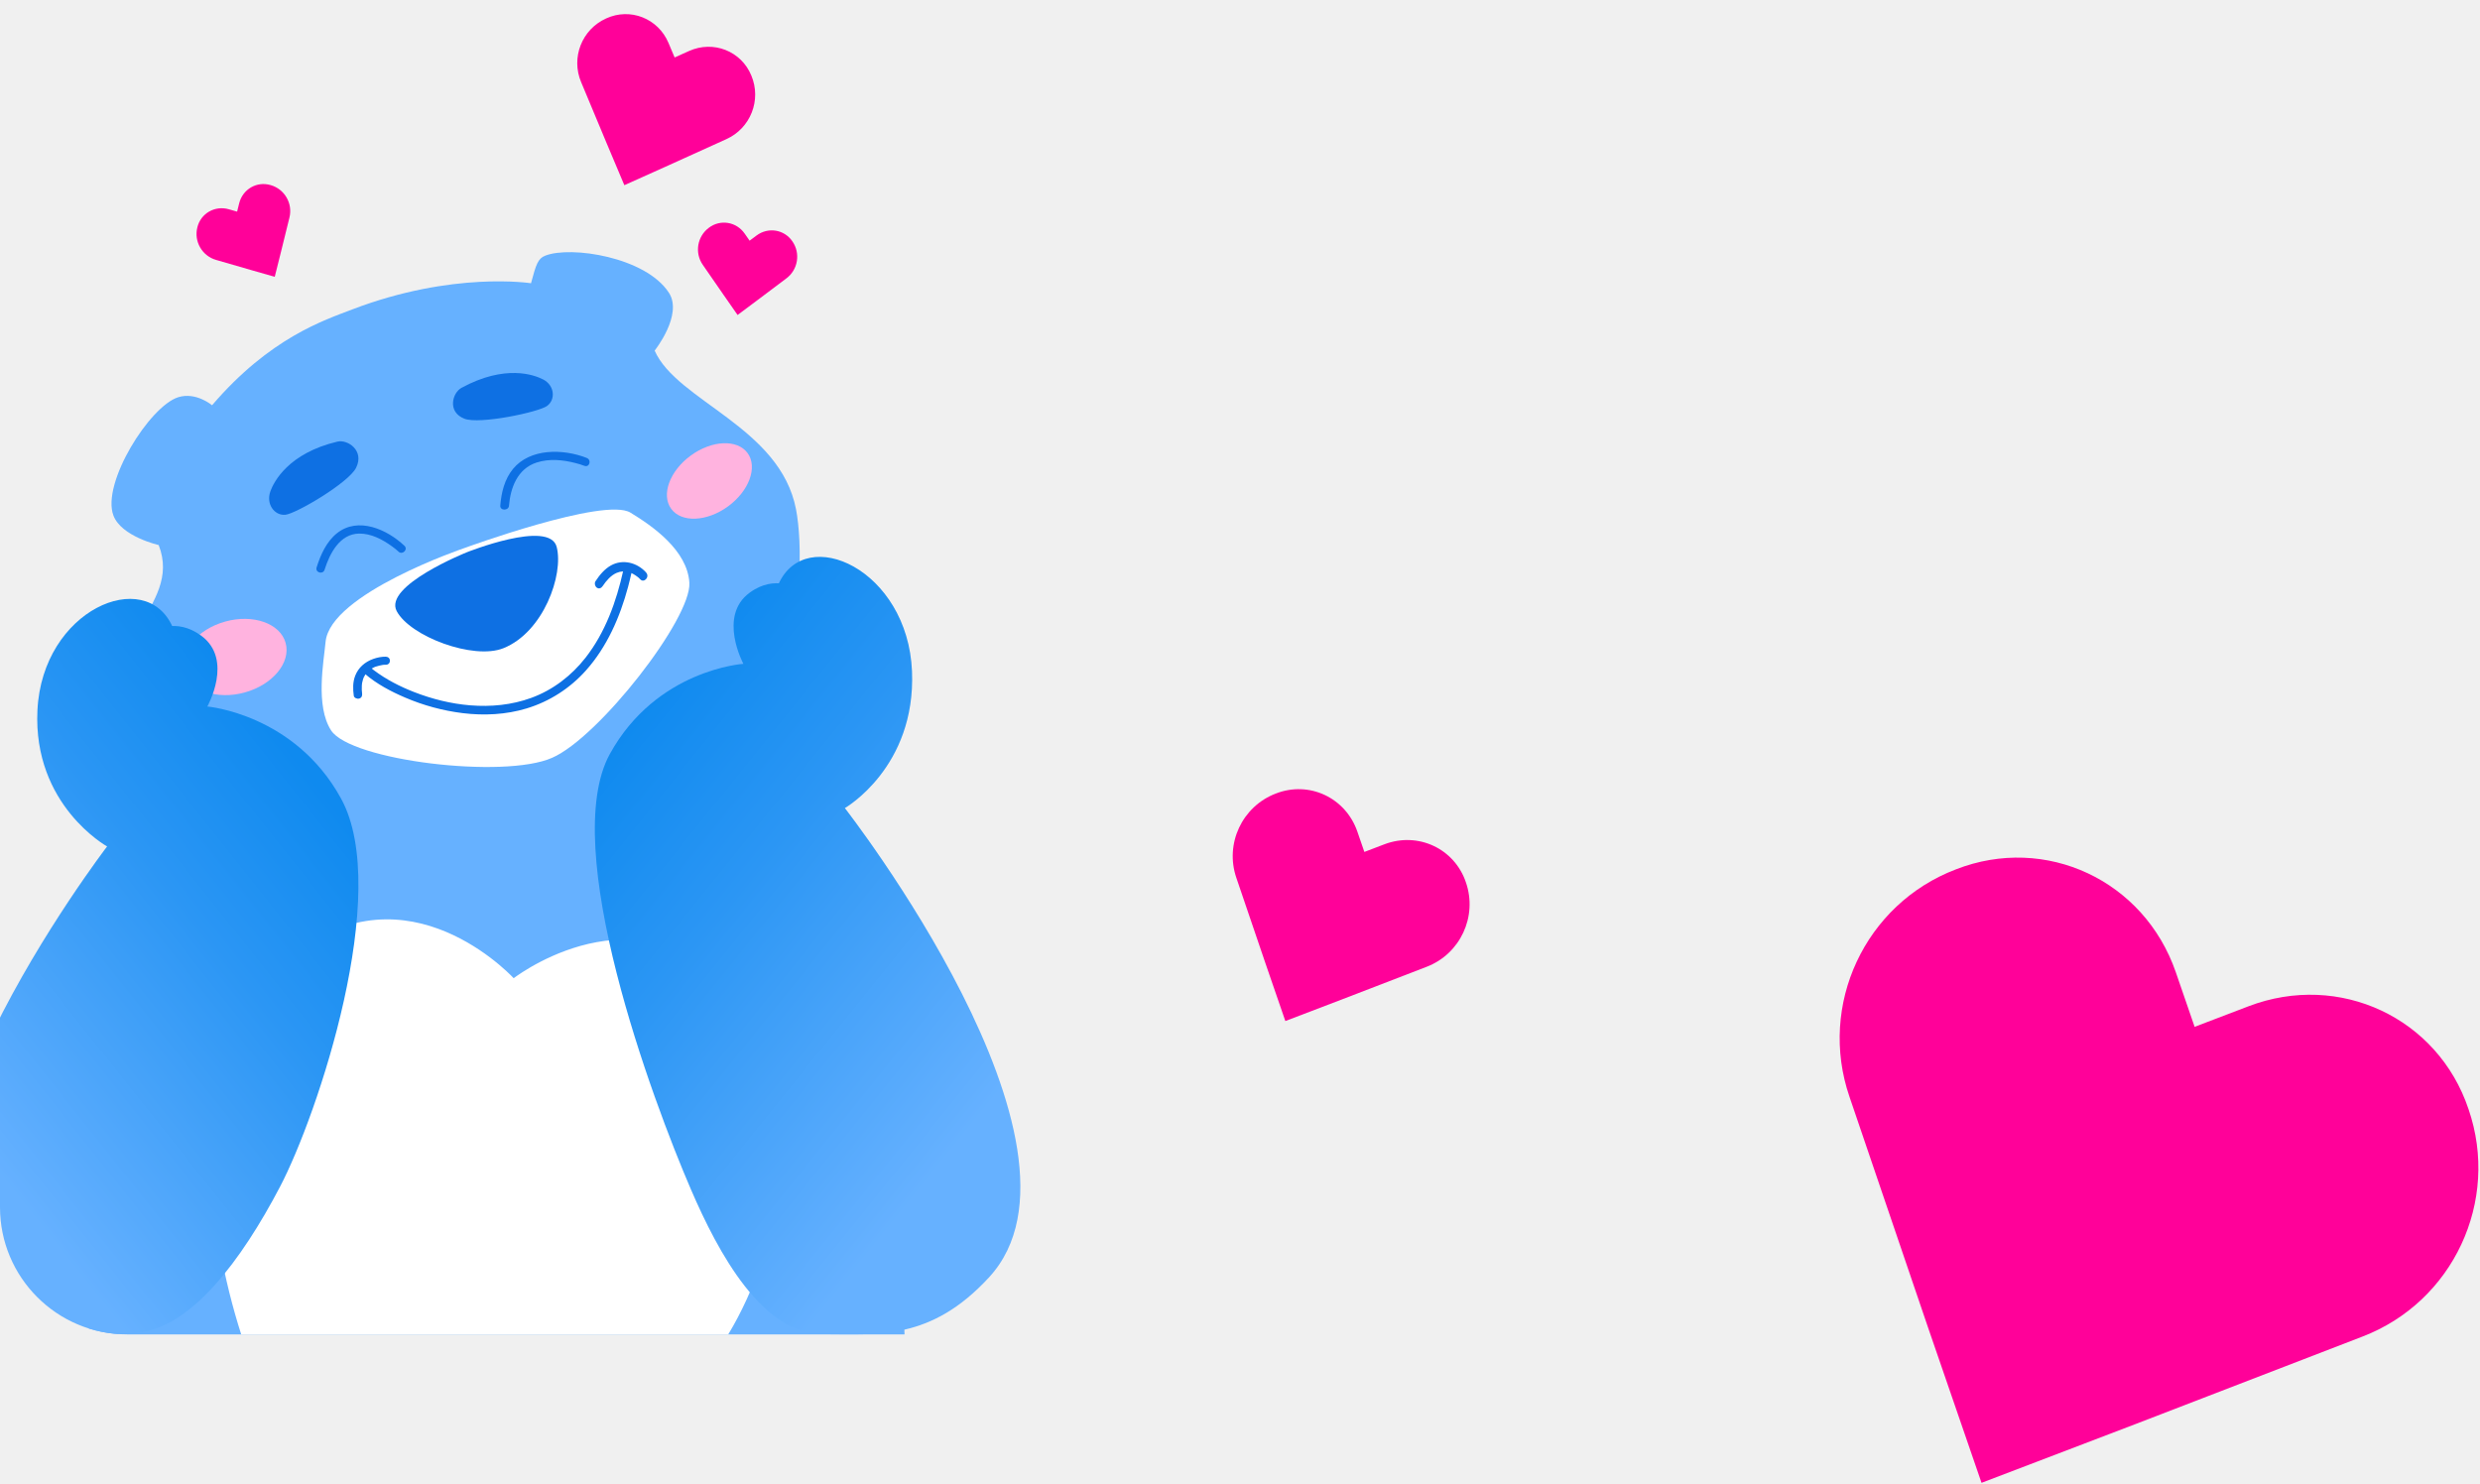
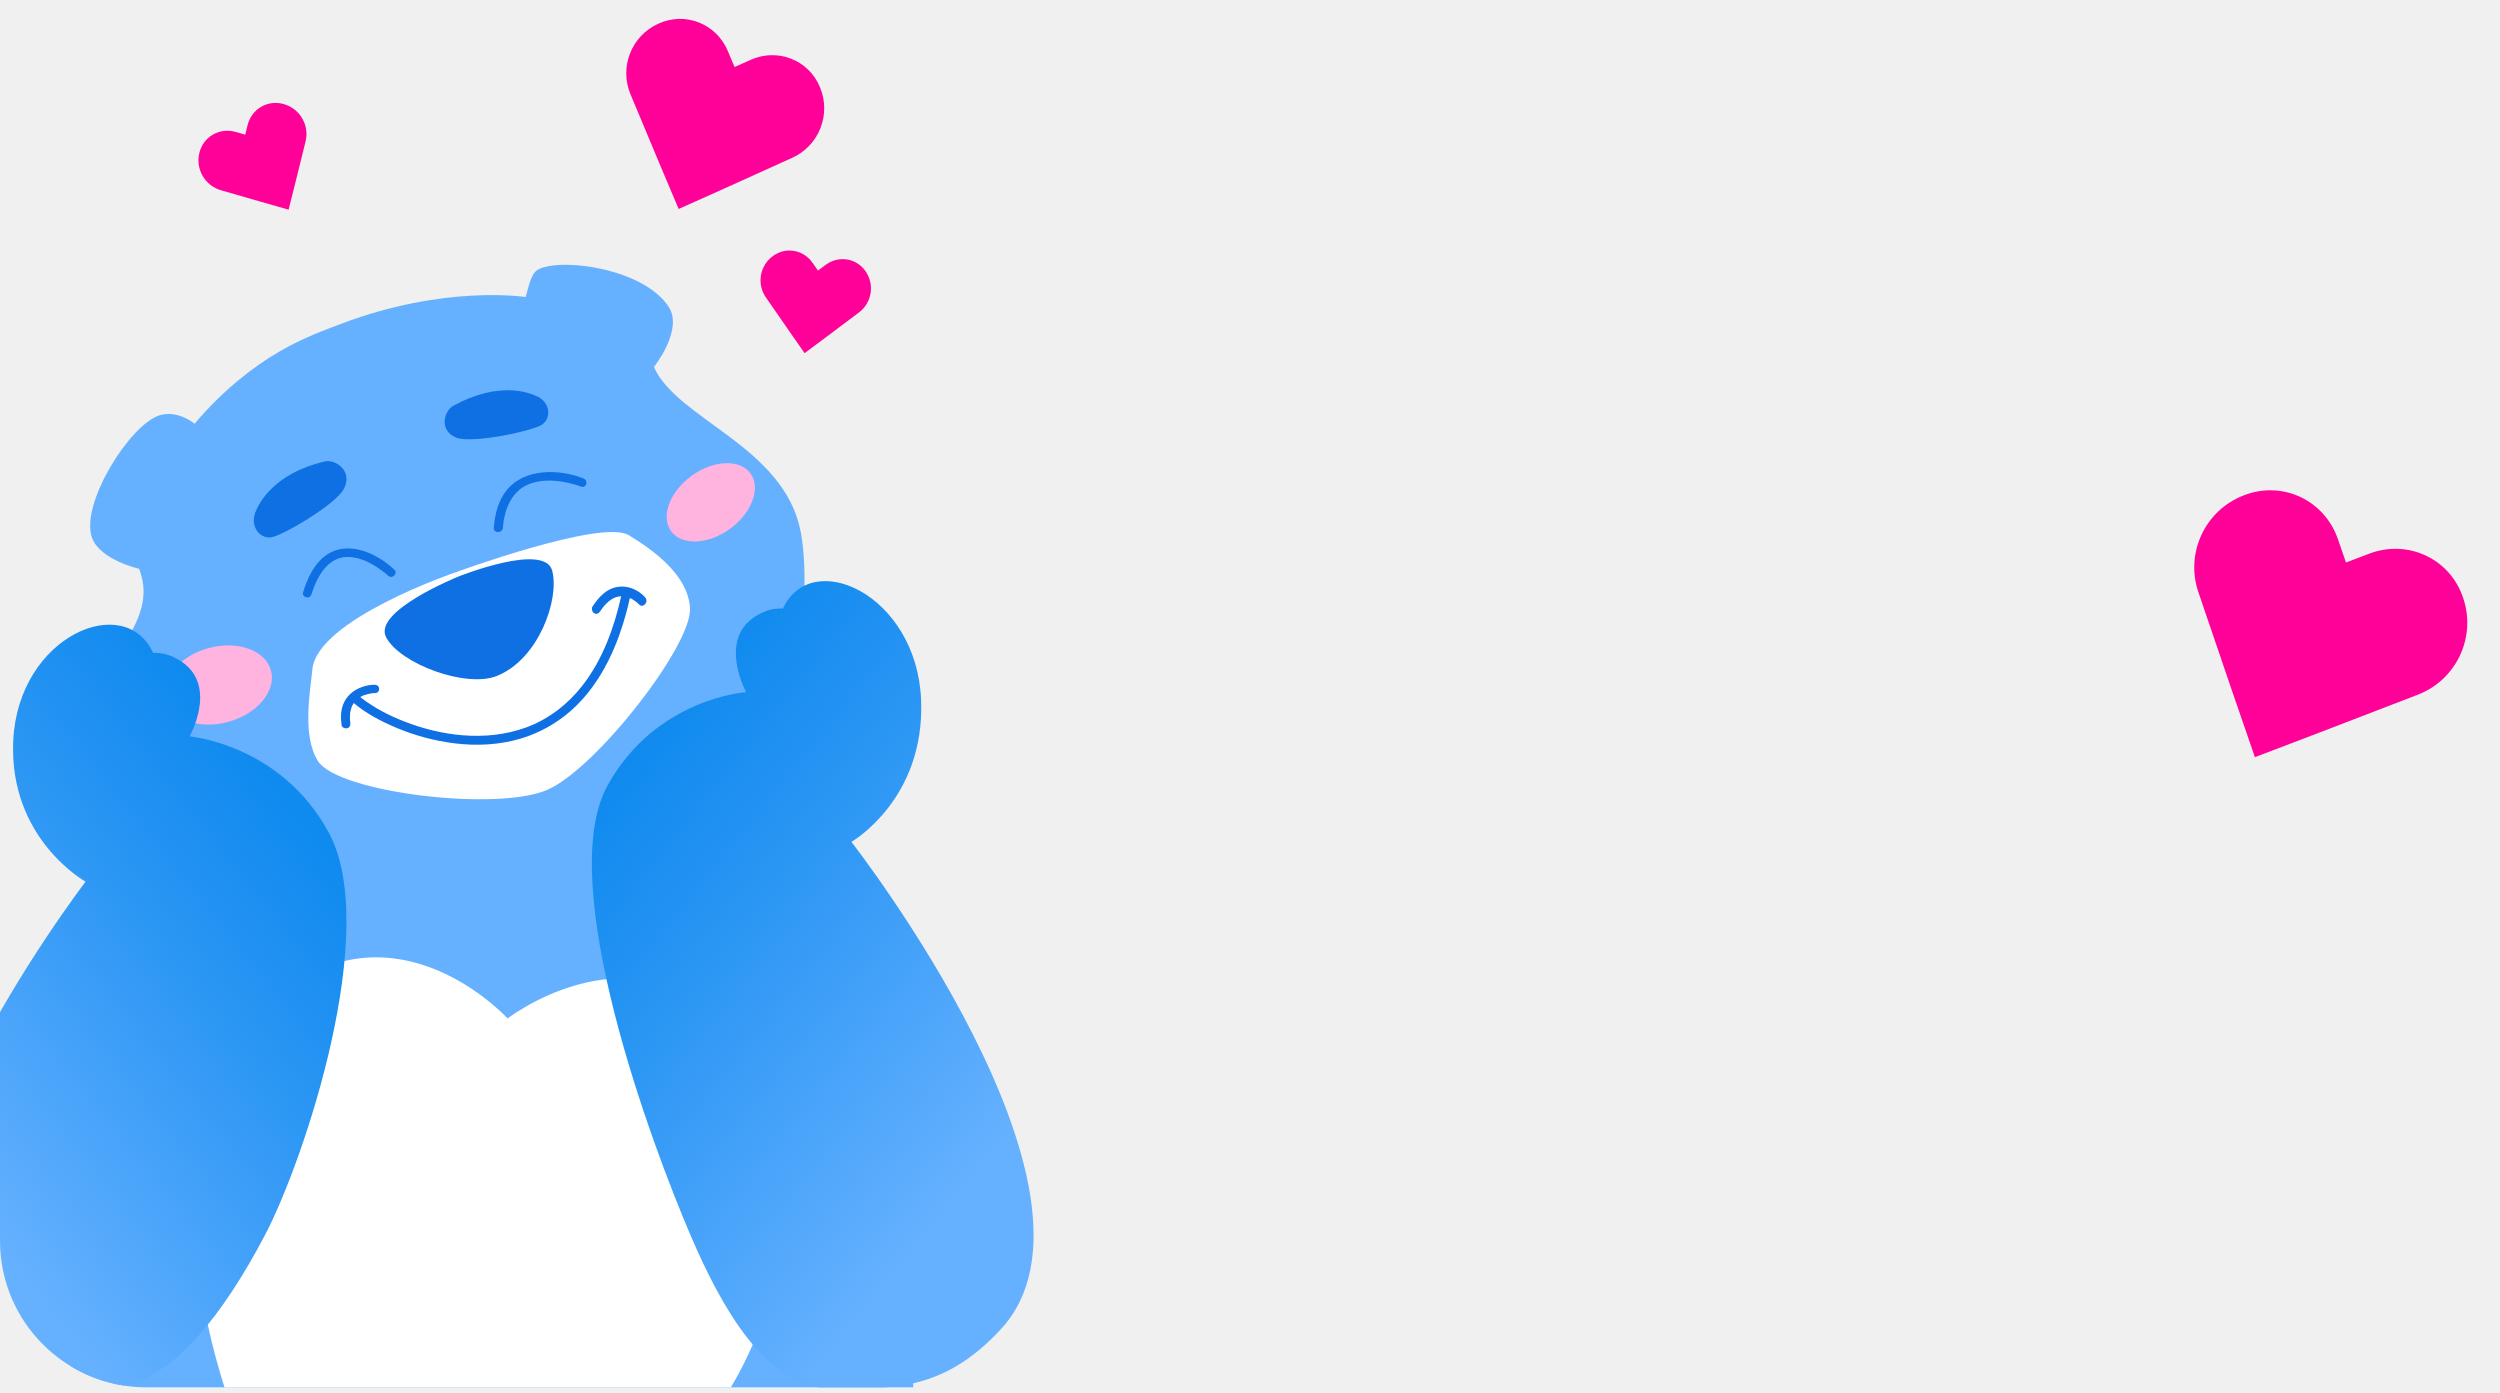
- <svg xmlns="http://www.w3.org/2000/svg" width="351" height="210" viewBox="0 0 351 210" fill="none">
-   <g clip-path="url(#clip0_121_20518)">
-     <path d="M32.029 119.449C31.456 120.186 12.062 189.861 12.062 189.861L128.057 189.695L127.197 169.067L117.186 115.506L32.034 119.454L32.029 119.449Z" fill="#66B1FF" />
-     <path d="M39.983 136.39C56.308 121.753 71.482 137.161 72.703 138.45C74.126 137.378 91.745 124.756 105.301 141.914C115.285 154.55 110.459 176.692 103.069 188.862H34.137C29.445 174.202 25.664 149.225 39.988 136.385" fill="white" />
-     <path d="M110.74 116.675C110.74 116.675 46.756 126.971 42.424 123.432C38.734 120.421 22.255 105.891 19.821 101.979C12.709 90.556 25.987 86.162 22.458 77.144C22.458 77.144 17.166 75.944 16.048 72.951C14.348 68.396 21.165 57.493 25.23 56.219C27.742 55.434 30.014 57.359 30.014 57.359C38.203 47.789 45.929 45.303 49.818 43.809C64.108 38.334 75.155 40.09 75.155 40.09C75.88 37.373 76.143 36.592 77.168 36.187C80.78 34.758 91.403 36.376 94.677 41.441C96.691 44.558 92.654 49.623 92.654 49.623C95.809 56.794 110.43 60.43 112.666 72.101C113.525 76.583 113.839 87.725 109.382 96.689C102.773 109.987 110.745 116.675 110.745 116.675H110.74Z" fill="#66B1FF" />
-     <path d="M34.658 98.002C38.614 96.901 41.196 93.763 40.425 90.993C39.654 88.224 35.822 86.872 31.866 87.974C27.91 89.076 25.328 92.214 26.099 94.983C26.87 97.752 30.702 99.104 34.658 98.002Z" fill="#FFB3DF" />
-     <path d="M103.029 71.68C106.016 69.504 107.263 66.126 105.812 64.134C104.362 62.142 100.764 62.291 97.777 64.467C94.789 66.643 93.543 70.021 94.993 72.013C96.443 74.005 100.041 73.856 103.029 71.68Z" fill="#FFB3DF" />
-     <path d="M15.159 119.799C15.159 119.799 -21.793 168.126 -2.368 182.841C5.556 188.848 11.031 189.318 19.41 188.613C27.049 187.972 34.185 178.346 39.614 168.001C44.979 157.781 55.503 126.24 48.276 113.032C41.714 101.042 29.342 99.995 29.342 99.995C29.342 99.995 33.075 93.389 28.517 90.001C24.866 87.285 21.675 89.341 21.675 89.341L24.422 88.724C20.611 80.094 5.996 86.262 5.299 100.521C4.644 113.972 15.154 119.799 15.154 119.799H15.159Z" fill="url(#paint0_linear_121_20518)" />
-     <path d="M119.576 114.373C119.576 114.373 156.975 162.316 139.993 180.777C131.697 189.791 124.259 188.83 116.509 188.835C107.892 188.835 101.708 177.437 97.801 168.377C92.291 155.598 79.042 119.889 86.319 106.704C92.921 94.738 105.215 93.957 105.215 93.957C105.215 93.957 101.556 87.203 106.106 83.881C109.751 81.219 112.901 83.368 112.901 83.368L110.178 82.684C114.026 74.054 128.492 80.605 129.08 95.02C129.635 108.621 119.576 114.373 119.576 114.373Z" fill="url(#paint1_linear_121_20518)" />
-     <path d="M89.219 72.551C85.521 70.307 65.576 77.623 65.576 77.623C65.576 77.623 46.702 84.043 46.079 90.854C45.818 93.678 44.618 99.886 46.854 103.368C49.598 107.645 71.34 110.28 78.144 107.254C84.728 104.398 97.878 87.557 97.567 82.48C97.287 77.885 92.38 74.473 89.223 72.551H89.219Z" fill="white" />
-     <path d="M38.27 69.525C38.765 68.181 40.817 64.146 47.758 62.503C49.195 62.161 51.612 63.757 50.401 66.202C49.343 68.338 41.875 72.716 40.387 72.858C38.857 73.001 37.605 71.348 38.275 69.525H38.27Z" fill="#0E70E3" />
-     <path d="M76.847 53.697C75.619 53.06 71.506 51.525 65.311 54.896C64.027 55.596 63.266 58.317 65.737 59.266C67.892 60.098 76.238 58.33 77.43 57.454C78.654 56.554 78.516 54.551 76.852 53.692L76.847 53.697Z" fill="#0E70E3" />
-     <path d="M66.016 78.189C66.016 78.189 54.247 82.909 56.145 86.493C58.042 90.077 67.006 93.446 71.253 91.743C76.914 89.472 79.798 81.351 78.789 77.41C77.78 73.469 66.011 78.189 66.011 78.189H66.016Z" fill="#0E70E3" />
-     <path d="M57.237 77.245C54.778 74.921 50.681 73.088 47.693 75.471C46.203 76.658 45.373 78.523 44.812 80.31C44.583 81.042 45.709 81.365 45.938 80.637C46.674 78.314 48.092 75.567 50.816 75.521C52.516 75.494 54.132 76.349 55.496 77.34C55.635 77.44 55.769 77.545 55.904 77.65C56.025 77.745 55.859 77.609 56.007 77.731C56.052 77.768 56.093 77.804 56.137 77.841C56.227 77.918 56.317 77.995 56.402 78.077C56.954 78.6 57.793 77.768 57.241 77.245H57.237Z" fill="#0E70E3" />
-     <path d="M83.04 64.812C79.667 63.493 75.02 63.436 72.606 66.369C71.393 67.846 70.953 69.74 70.807 71.562C70.746 72.305 71.983 72.314 72.04 71.575C72.243 69.08 73.216 66.342 75.955 65.462C77.75 64.887 79.672 65.077 81.443 65.537C81.868 65.648 82.293 65.767 82.7 65.927C83.432 66.214 83.767 65.099 83.04 64.816V64.812Z" fill="#0E70E3" />
-     <path d="M51.671 95.396C53.343 96.82 55.316 97.865 57.327 98.725C59.925 99.839 62.677 100.588 65.489 100.934C68.5 101.304 71.618 101.152 74.531 100.269C77.774 99.289 80.678 97.416 82.93 94.892C85.913 91.55 87.747 87.339 88.896 83.049C89.072 82.393 89.229 81.732 89.378 81.066C89.544 80.308 88.382 79.971 88.215 80.734C87.242 85.125 85.672 89.507 82.874 93.085C80.887 95.632 78.242 97.666 75.189 98.775C72.428 99.783 69.468 100.065 66.55 99.829C63.821 99.608 61.13 98.933 58.582 97.939C56.627 97.176 54.654 96.173 52.935 94.874C52.792 94.768 52.931 94.874 52.778 94.754C52.699 94.689 52.616 94.62 52.537 94.555C51.949 94.051 51.078 94.892 51.671 95.401V95.396Z" fill="#0E70E3" />
-     <path d="M91.451 81.031C90.153 79.595 88.127 79.109 86.478 80.024C85.574 80.525 84.87 81.368 84.28 82.268C84.089 82.559 84.23 83.014 84.484 83.183C84.784 83.382 85.106 83.244 85.297 82.953C85.806 82.186 86.474 81.43 87.264 81.087C87.854 80.832 88.431 80.821 88.963 80.975C89.094 81.01 89.226 81.056 89.353 81.113C89.417 81.138 89.485 81.169 89.548 81.199C89.426 81.138 89.589 81.22 89.612 81.235C89.812 81.348 90.003 81.47 90.184 81.608C90.257 81.665 90.33 81.726 90.402 81.782C90.33 81.711 90.529 81.884 90.402 81.782C90.425 81.803 90.448 81.823 90.466 81.844C90.511 81.889 90.557 81.93 90.602 81.981C91.147 82.585 91.996 81.649 91.451 81.046V81.031Z" fill="#0E70E3" />
-     <path d="M54.595 92.944C54.007 92.935 53.391 93.061 52.846 93.253C51.642 93.679 50.719 94.492 50.276 95.632C49.921 96.541 49.94 97.524 50.071 98.472C50.113 98.776 50.528 98.946 50.817 98.876C51.171 98.789 51.293 98.489 51.251 98.18C51.204 97.828 51.185 97.402 51.213 97.023C51.218 96.928 51.232 96.832 51.241 96.736C51.241 96.719 51.255 96.623 51.241 96.723C51.246 96.689 51.255 96.654 51.26 96.619C51.293 96.454 51.335 96.288 51.386 96.127C51.409 96.054 51.437 95.975 51.47 95.901C51.488 95.858 51.559 95.714 51.503 95.827C51.568 95.697 51.638 95.571 51.722 95.449C51.759 95.392 51.801 95.336 51.843 95.279C51.876 95.236 51.964 95.14 51.876 95.236C51.964 95.14 52.057 95.045 52.156 94.953C52.239 94.875 52.333 94.805 52.426 94.736C52.281 94.844 52.454 94.718 52.487 94.697C52.538 94.662 52.589 94.631 52.645 94.601C52.738 94.549 52.837 94.501 52.93 94.453C52.981 94.427 53.037 94.405 53.088 94.383C53.111 94.375 53.13 94.366 53.154 94.357C53.266 94.309 53.014 94.401 53.135 94.366C53.489 94.257 53.83 94.162 54.198 94.105C54.212 94.105 54.226 94.105 54.245 94.101C54.361 94.083 54.179 94.118 54.17 94.109C54.184 94.118 54.268 94.101 54.287 94.096C54.338 94.092 54.389 94.088 54.446 94.088C54.497 94.088 54.548 94.083 54.595 94.088C55.378 94.096 55.392 92.961 54.608 92.953L54.595 92.944Z" fill="#0E70E3" />
+ <svg xmlns="http://www.w3.org/2000/svg" width="307" height="171" viewBox="0 0 307 171" fill="none">
+   <g clip-path="url(#clip0_229_20117)">
+     <path d="M25.702 107.95C25.185 108.614 7.719 171.366 7.719 171.366L112.188 171.217L111.413 152.638L102.397 104.398L25.706 107.954L25.702 107.95Z" fill="#66B1FF" />
+     <path d="M32.869 123.208C47.572 110.026 61.238 123.903 62.337 125.064C63.62 124.099 79.488 112.73 91.697 128.183C100.689 139.564 96.343 159.506 89.687 170.467H27.603C23.378 157.264 19.973 134.768 32.873 123.204" fill="white" />
+     <path d="M96.594 105.454C96.594 105.454 38.968 114.728 35.066 111.54C31.742 108.828 16.901 95.742 14.709 92.219C8.303 81.931 20.262 77.973 17.084 69.851C17.084 69.851 12.317 68.77 11.311 66.075C9.78 61.972 15.919 52.153 19.58 51.006C21.843 50.298 23.889 52.033 23.889 52.033C31.264 43.413 38.223 41.173 41.725 39.828C54.595 34.897 64.545 36.479 64.545 36.479C65.198 34.032 65.435 33.328 66.358 32.964C69.611 31.677 79.178 33.134 82.127 37.696C83.941 40.503 80.305 45.065 80.305 45.065C83.146 51.523 96.315 54.798 98.328 65.309C99.102 69.346 99.385 79.381 95.371 87.454C89.419 99.431 96.598 105.454 96.598 105.454H96.594Z" fill="#66B1FF" />
+     <path d="M28.075 88.634C31.638 87.642 33.964 84.815 33.269 82.321C32.575 79.827 29.124 78.61 25.561 79.602C21.998 80.594 19.672 83.42 20.367 85.914C21.061 88.409 24.512 89.626 28.075 88.634Z" fill="#FFB3DF" />
+     <path d="M89.649 64.933C92.34 62.974 93.462 59.931 92.156 58.137C90.85 56.343 87.61 56.477 84.919 58.436C82.228 60.396 81.106 63.439 82.412 65.233C83.718 67.027 86.958 66.892 89.649 64.933Z" fill="#FFB3DF" />
+     <path d="M10.509 108.266C10.509 108.266 -22.771 151.79 -5.276 165.043C1.86 170.453 6.792 170.877 14.337 170.242C21.218 169.664 27.644 160.995 32.534 151.678C37.367 142.473 46.845 114.066 40.336 102.171C34.426 91.371 23.283 90.429 23.283 90.429C23.283 90.429 26.645 84.479 22.54 81.427C19.252 78.982 16.378 80.834 16.378 80.834L18.851 80.277C15.419 72.505 2.257 78.06 1.629 90.902C1.039 103.018 10.505 108.266 10.505 108.266H10.509Z" fill="url(#paint0_linear_229_20117)" />
+     <path d="M104.552 103.383C104.552 103.383 138.235 146.562 122.94 163.19C115.468 171.308 108.77 170.442 101.79 170.446C94.029 170.446 88.459 160.181 84.94 152.021C79.978 140.512 68.045 108.351 74.599 96.476C80.545 85.699 91.618 84.996 91.618 84.996C91.618 84.996 88.323 78.912 92.42 75.921C95.703 73.524 98.54 75.459 98.54 75.459L96.088 74.843C99.553 67.07 112.582 72.97 113.111 85.953C113.612 98.203 104.552 103.383 104.552 103.383Z" fill="url(#paint1_linear_229_20117)" />
+     <path d="M77.213 65.721C73.883 63.7 55.919 70.29 55.919 70.29C55.919 70.29 38.921 76.072 38.36 82.206C38.125 84.749 37.044 90.341 39.057 93.476C41.529 97.328 61.11 99.701 67.239 96.976C73.169 94.404 85.012 79.236 84.732 74.664C84.48 70.526 80.06 67.453 77.217 65.721H77.213Z" fill="white" />
+     <path d="M31.327 62.991C31.772 61.781 33.62 58.146 39.871 56.666C41.166 56.359 43.343 57.795 42.252 59.998C41.299 61.922 34.573 65.864 33.233 65.993C31.855 66.121 30.727 64.633 31.331 62.991H31.327Z" fill="#0E70E3" />
+     <path d="M66.07 48.737C64.964 48.165 61.26 46.782 55.68 49.818C54.524 50.448 53.839 52.899 56.064 53.754C58.005 54.502 65.521 52.911 66.595 52.121C67.698 51.311 67.574 49.507 66.075 48.733L66.07 48.737Z" fill="#0E70E3" />
+     <path d="M56.311 70.795C56.311 70.795 45.712 75.046 47.421 78.274C49.13 81.502 57.203 84.536 61.028 83.002C66.127 80.957 68.724 73.643 67.815 70.094C66.907 66.544 56.307 70.795 56.307 70.795H56.311Z" fill="#0E70E3" />
+     <path d="M48.413 69.946C46.199 67.853 42.509 66.202 39.818 68.349C38.476 69.418 37.728 71.097 37.223 72.707C37.017 73.366 38.031 73.657 38.237 73.001C38.9 70.909 40.177 68.435 42.63 68.394C44.162 68.369 45.617 69.139 46.845 70.032C46.97 70.122 47.092 70.216 47.213 70.311C47.322 70.397 47.172 70.274 47.306 70.384C47.346 70.417 47.383 70.45 47.423 70.483C47.504 70.552 47.585 70.622 47.661 70.696C48.158 71.167 48.914 70.417 48.417 69.946H48.413Z" fill="#0E70E3" />
+     <path d="M71.652 58.749C68.615 57.562 64.429 57.51 62.255 60.151C61.162 61.482 60.767 63.187 60.635 64.829C60.58 65.498 61.694 65.506 61.745 64.841C61.928 62.594 62.804 60.128 65.271 59.335C66.888 58.817 68.619 58.988 70.214 59.403C70.597 59.502 70.98 59.61 71.346 59.753C72.005 60.012 72.307 59.008 71.652 58.753V58.749Z" fill="#0E70E3" />
+     <path d="M43.397 86.297C44.903 87.579 46.681 88.52 48.491 89.295C50.832 90.298 53.31 90.972 55.842 91.285C58.554 91.618 61.362 91.48 63.986 90.685C66.907 89.803 69.522 88.117 71.55 85.843C74.237 82.833 75.889 79.04 76.924 75.177C77.082 74.586 77.224 73.99 77.358 73.391C77.508 72.708 76.461 72.404 76.31 73.091C75.434 77.046 74.02 80.993 71.5 84.215C69.71 86.509 67.328 88.341 64.579 89.341C62.092 90.248 59.426 90.502 56.798 90.29C54.34 90.09 51.916 89.482 49.622 88.587C47.861 87.9 46.084 86.996 44.536 85.827C44.407 85.731 44.532 85.827 44.394 85.718C44.324 85.66 44.248 85.598 44.177 85.539C43.648 85.086 42.863 85.843 43.397 86.301V86.297Z" fill="#0E70E3" />
+     <path d="M79.226 73.357C78.056 72.064 76.232 71.626 74.747 72.45C73.933 72.901 73.299 73.661 72.767 74.471C72.595 74.734 72.722 75.143 72.951 75.295C73.221 75.475 73.512 75.35 73.683 75.088C74.142 74.397 74.743 73.716 75.455 73.408C75.986 73.178 76.506 73.168 76.985 73.307C77.103 73.339 77.222 73.38 77.336 73.431C77.394 73.454 77.455 73.481 77.512 73.509C77.402 73.454 77.549 73.528 77.57 73.541C77.75 73.643 77.921 73.753 78.085 73.877C78.15 73.928 78.216 73.983 78.281 74.034C78.216 73.969 78.396 74.126 78.281 74.034C78.302 74.052 78.322 74.071 78.339 74.089C78.379 74.13 78.42 74.167 78.461 74.213C78.952 74.757 79.717 73.914 79.226 73.371V73.357Z" fill="#0E70E3" />
+     <path d="M46.027 84.086C45.498 84.079 44.944 84.192 44.452 84.365C43.368 84.748 42.536 85.481 42.138 86.507C41.818 87.326 41.835 88.211 41.953 89.065C41.99 89.339 42.364 89.492 42.625 89.429C42.944 89.351 43.053 89.081 43.016 88.803C42.974 88.485 42.957 88.101 42.982 87.761C42.986 87.674 42.999 87.588 43.007 87.502C43.007 87.487 43.02 87.4 43.007 87.49C43.011 87.459 43.02 87.428 43.024 87.396C43.053 87.248 43.091 87.099 43.137 86.954C43.158 86.887 43.183 86.817 43.213 86.75C43.23 86.711 43.293 86.582 43.242 86.683C43.301 86.566 43.364 86.452 43.44 86.343C43.473 86.292 43.511 86.241 43.549 86.19C43.578 86.151 43.658 86.064 43.578 86.151C43.658 86.064 43.742 85.978 43.83 85.896C43.906 85.826 43.99 85.763 44.074 85.7C43.944 85.798 44.099 85.684 44.129 85.665C44.175 85.634 44.221 85.606 44.271 85.579C44.355 85.532 44.444 85.489 44.528 85.446C44.574 85.422 44.624 85.403 44.67 85.383C44.691 85.375 44.708 85.367 44.729 85.359C44.83 85.316 44.603 85.399 44.712 85.367C45.032 85.269 45.338 85.183 45.67 85.132C45.683 85.132 45.695 85.132 45.712 85.128C45.817 85.113 45.653 85.144 45.645 85.136C45.657 85.144 45.733 85.128 45.75 85.124C45.796 85.121 45.842 85.117 45.893 85.117C45.939 85.117 45.985 85.113 46.027 85.117C46.733 85.124 46.745 84.102 46.04 84.094L46.027 84.086Z" fill="#0E70E3" />
  </g>
-   <path d="M102.786 19.702L94.196 23.593L88.364 26.211L85.881 20.322L82.248 11.623C80.783 8.149 82.357 4.151 85.798 2.606C89.197 1.045 93.147 2.599 94.612 6.073L95.481 8.134L97.522 7.218C100.963 5.673 104.913 7.227 106.336 10.685C107.801 14.16 106.227 18.157 102.786 19.702Z" fill="#FF0199" />
-   <path d="M111.297 39.401L107.185 42.494L104.39 44.581L102.397 41.719L99.47 37.487C98.294 35.798 98.671 33.473 100.32 32.241C101.945 31.006 104.219 31.374 105.395 33.062L106.093 34.064L107.071 33.334C108.72 32.102 110.995 32.47 112.147 34.155C113.323 35.844 112.946 38.169 111.297 39.401Z" fill="#FF0199" />
-   <path d="M40.964 30.801L39.732 35.796L38.885 39.179L35.531 38.22L30.587 36.79C28.608 36.224 27.43 34.184 27.93 32.188C28.408 30.204 30.404 29.052 32.383 29.618L33.557 29.953L33.853 28.769C34.353 26.773 36.348 25.621 38.306 26.199C40.285 26.764 41.464 28.805 40.964 30.801Z" fill="#FF0199" />
-   <path d="M201.9 136.841L189.996 141.43L181.917 144.514L179.1 136.334L174.987 124.254C173.325 119.428 175.799 114.135 180.567 112.315C185.279 110.47 190.455 112.89 192.116 117.717L193.102 120.579L195.929 119.5C200.697 117.681 205.872 120.101 207.479 124.902C209.141 129.728 206.667 135.021 201.9 136.841Z" fill="#FF0199" />
-   <path d="M334.333 189.184L302.236 201.558L280.45 209.874L272.856 187.818L261.765 155.244C257.285 142.231 263.955 127.957 276.81 123.051C289.516 118.076 303.472 124.603 307.952 137.616L310.61 145.335L318.235 142.425C331.089 137.519 345.045 144.046 349.377 156.99C353.858 170.004 347.188 184.277 334.333 189.184Z" fill="#FF0199" />
+   <path d="M97.26 19.389L88.968 23.14L83.338 25.663L80.94 19.985L77.431 11.597C76.017 8.247 77.536 4.392 80.858 2.903C84.139 1.399 87.953 2.897 89.368 6.247L90.207 8.235L92.177 7.351C95.499 5.862 99.312 7.361 100.687 10.695C102.101 14.046 100.582 17.9 97.26 19.389Z" fill="#FF0199" />
+   <path d="M105.474 38.374L101.504 41.356L98.805 43.368L96.88 40.608L94.055 36.529C92.919 34.901 93.283 32.658 94.875 31.471C96.444 30.28 98.64 30.635 99.776 32.263L100.449 33.228L101.394 32.524C102.986 31.337 105.182 31.692 106.294 33.316C107.43 34.944 107.066 37.187 105.474 38.374Z" fill="#FF0199" />
+   <path d="M37.52 17.382L36.287 22.37L35.44 25.748L32.086 24.791L27.142 23.363C25.163 22.798 23.985 20.761 24.484 18.767C24.963 16.786 26.959 15.636 28.938 16.201L30.112 16.536L30.408 15.353C30.908 13.36 32.904 12.21 34.862 12.787C36.841 13.351 38.019 15.389 37.52 17.382Z" fill="#FF0199" />
+   <path d="M296.885 85.317L284.981 89.9L276.901 92.979L274.085 84.811L269.971 72.748C268.31 67.928 270.783 62.642 275.551 60.825C280.264 58.983 285.439 61.4 287.101 66.219L288.087 69.078L290.915 68C295.682 66.183 300.858 68.601 302.465 73.394C304.127 78.214 301.653 83.5 296.885 85.317Z" fill="#FF0199" />
  <defs>
-     <linearGradient id="paint0_linear_121_20518" x1="46.02" y1="112.414" x2="-19.661" y2="164.711" gradientUnits="userSpaceOnUse">
+     <linearGradient id="paint0_linear_229_20117" x1="38.303" y1="101.614" x2="-20.852" y2="148.715" gradientUnits="userSpaceOnUse">
      <stop stop-color="#0F8AEF" />
      <stop offset="0.3" stop-color="#2B96F4" />
      <stop offset="0.83" stop-color="#66B1FF" />
    </linearGradient>
-     <linearGradient id="paint1_linear_121_20518" x1="84.511" y1="107.979" x2="153.587" y2="163.604" gradientUnits="userSpaceOnUse">
+     <linearGradient id="paint1_linear_229_20117" x1="72.971" y1="97.624" x2="135.184" y2="147.722" gradientUnits="userSpaceOnUse">
      <stop stop-color="#0F8AEF" />
      <stop offset="0.3" stop-color="#2B96F4" />
      <stop offset="0.83" stop-color="#66B1FF" />
    </linearGradient>
-     <clipPath id="clip0_121_20518">
-       <path d="M0 35.69H152.429V188.862H18C8.059 188.862 0 180.803 0 170.862V35.69Z" fill="white" />
+     <clipPath id="clip0_229_20117">
+       <rect y="32.367" width="138" height="138" rx="18" fill="white" />
    </clipPath>
  </defs>
</svg>
